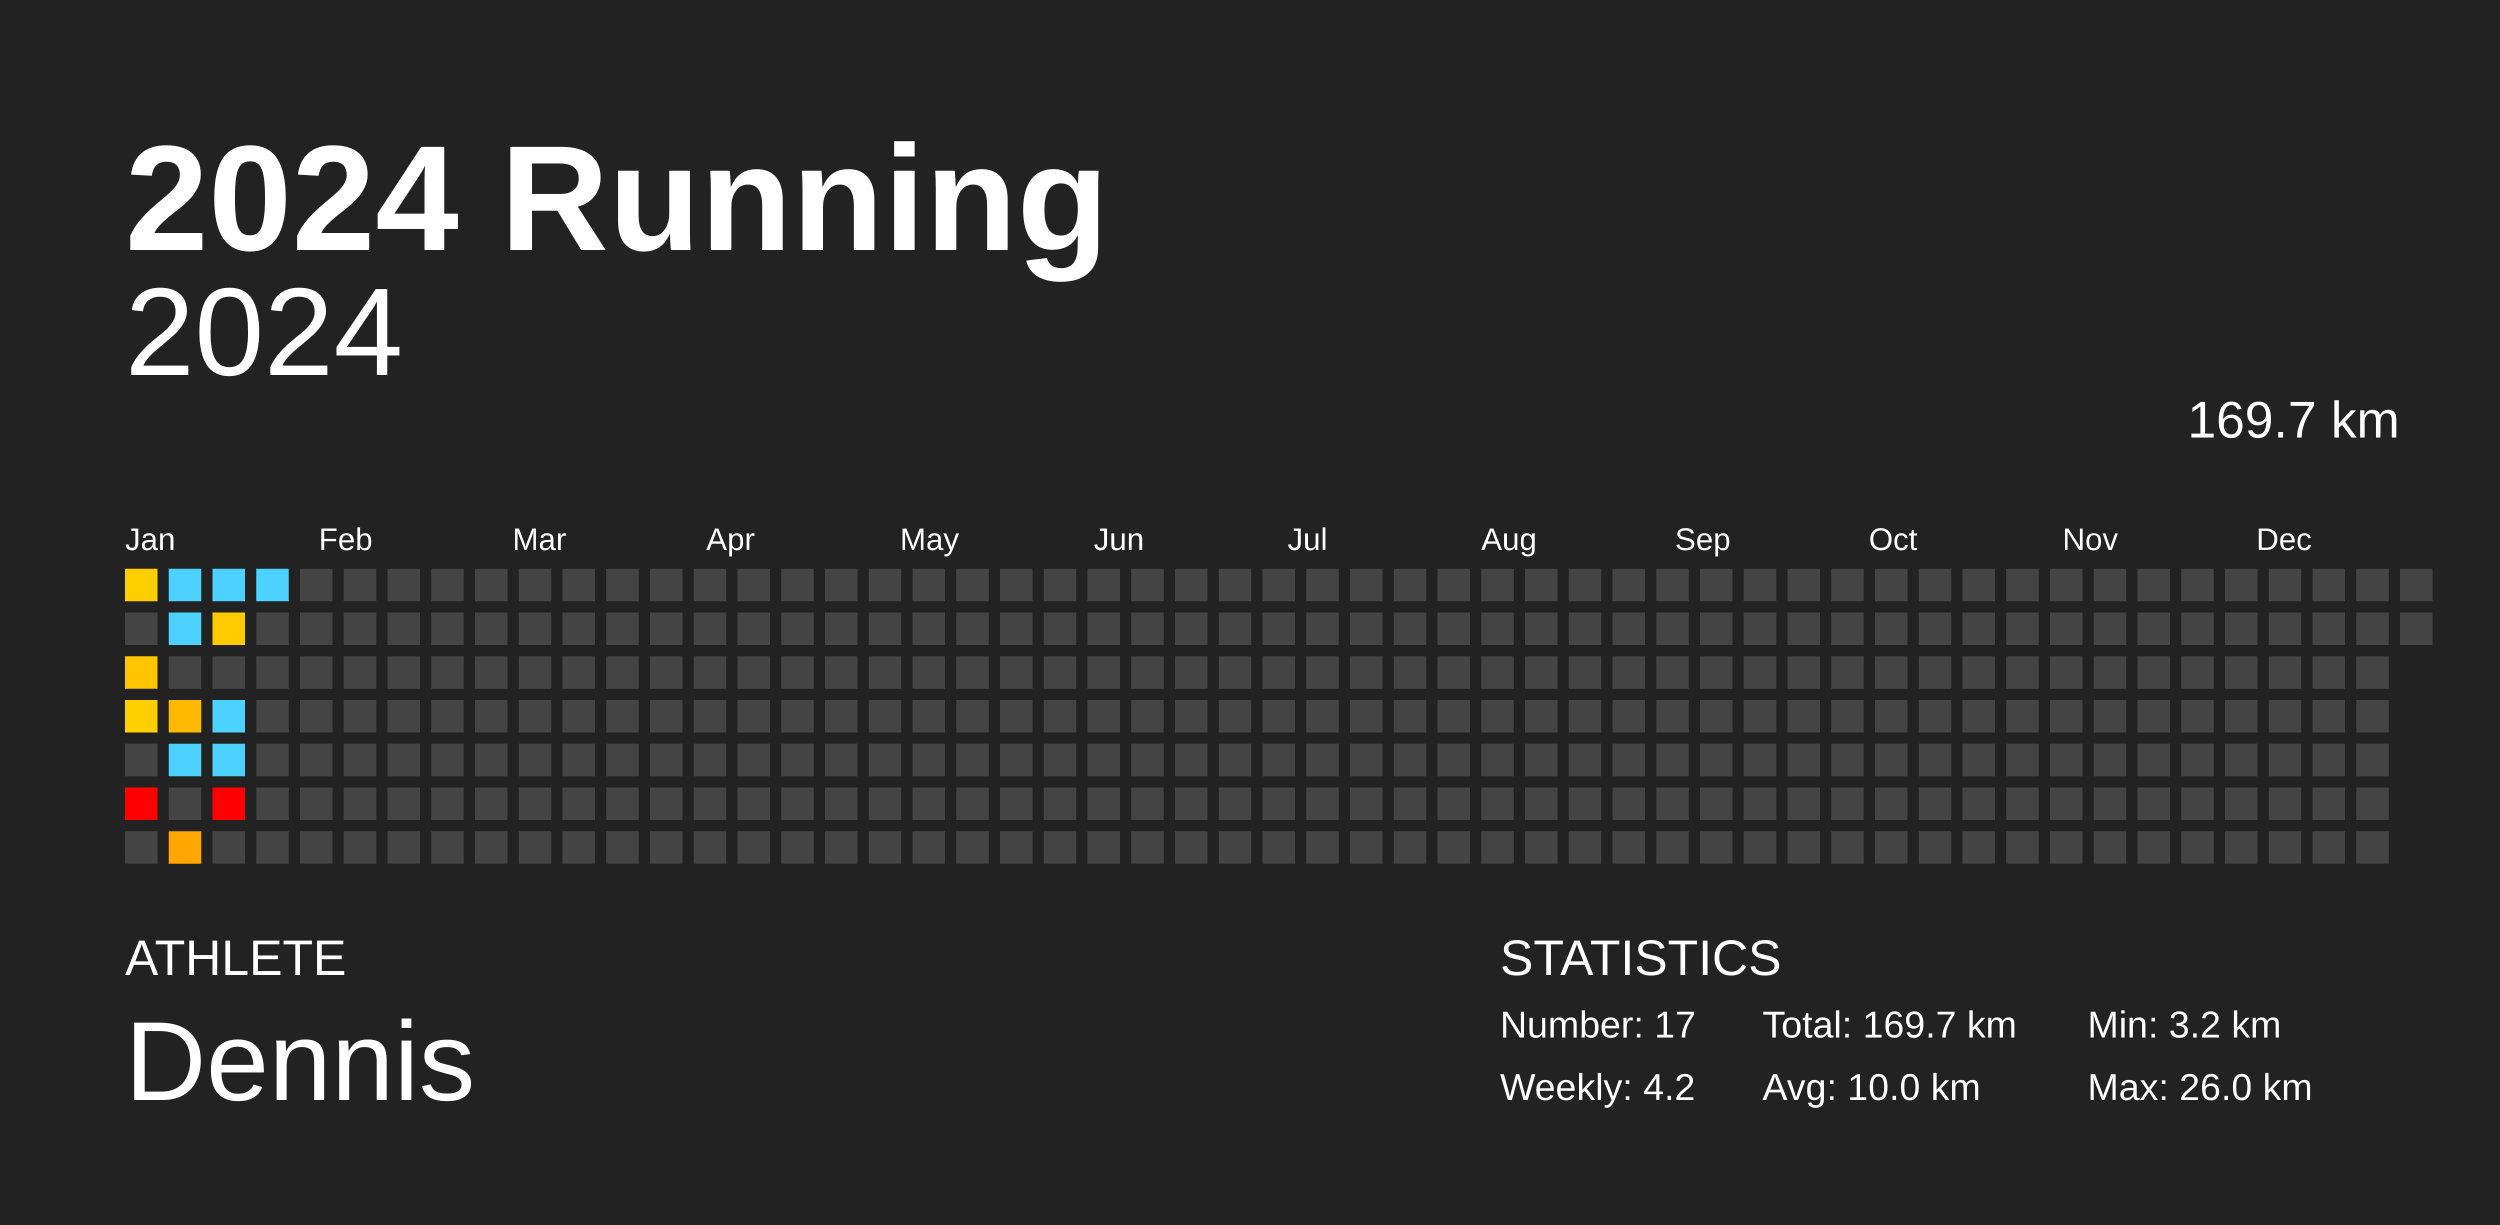
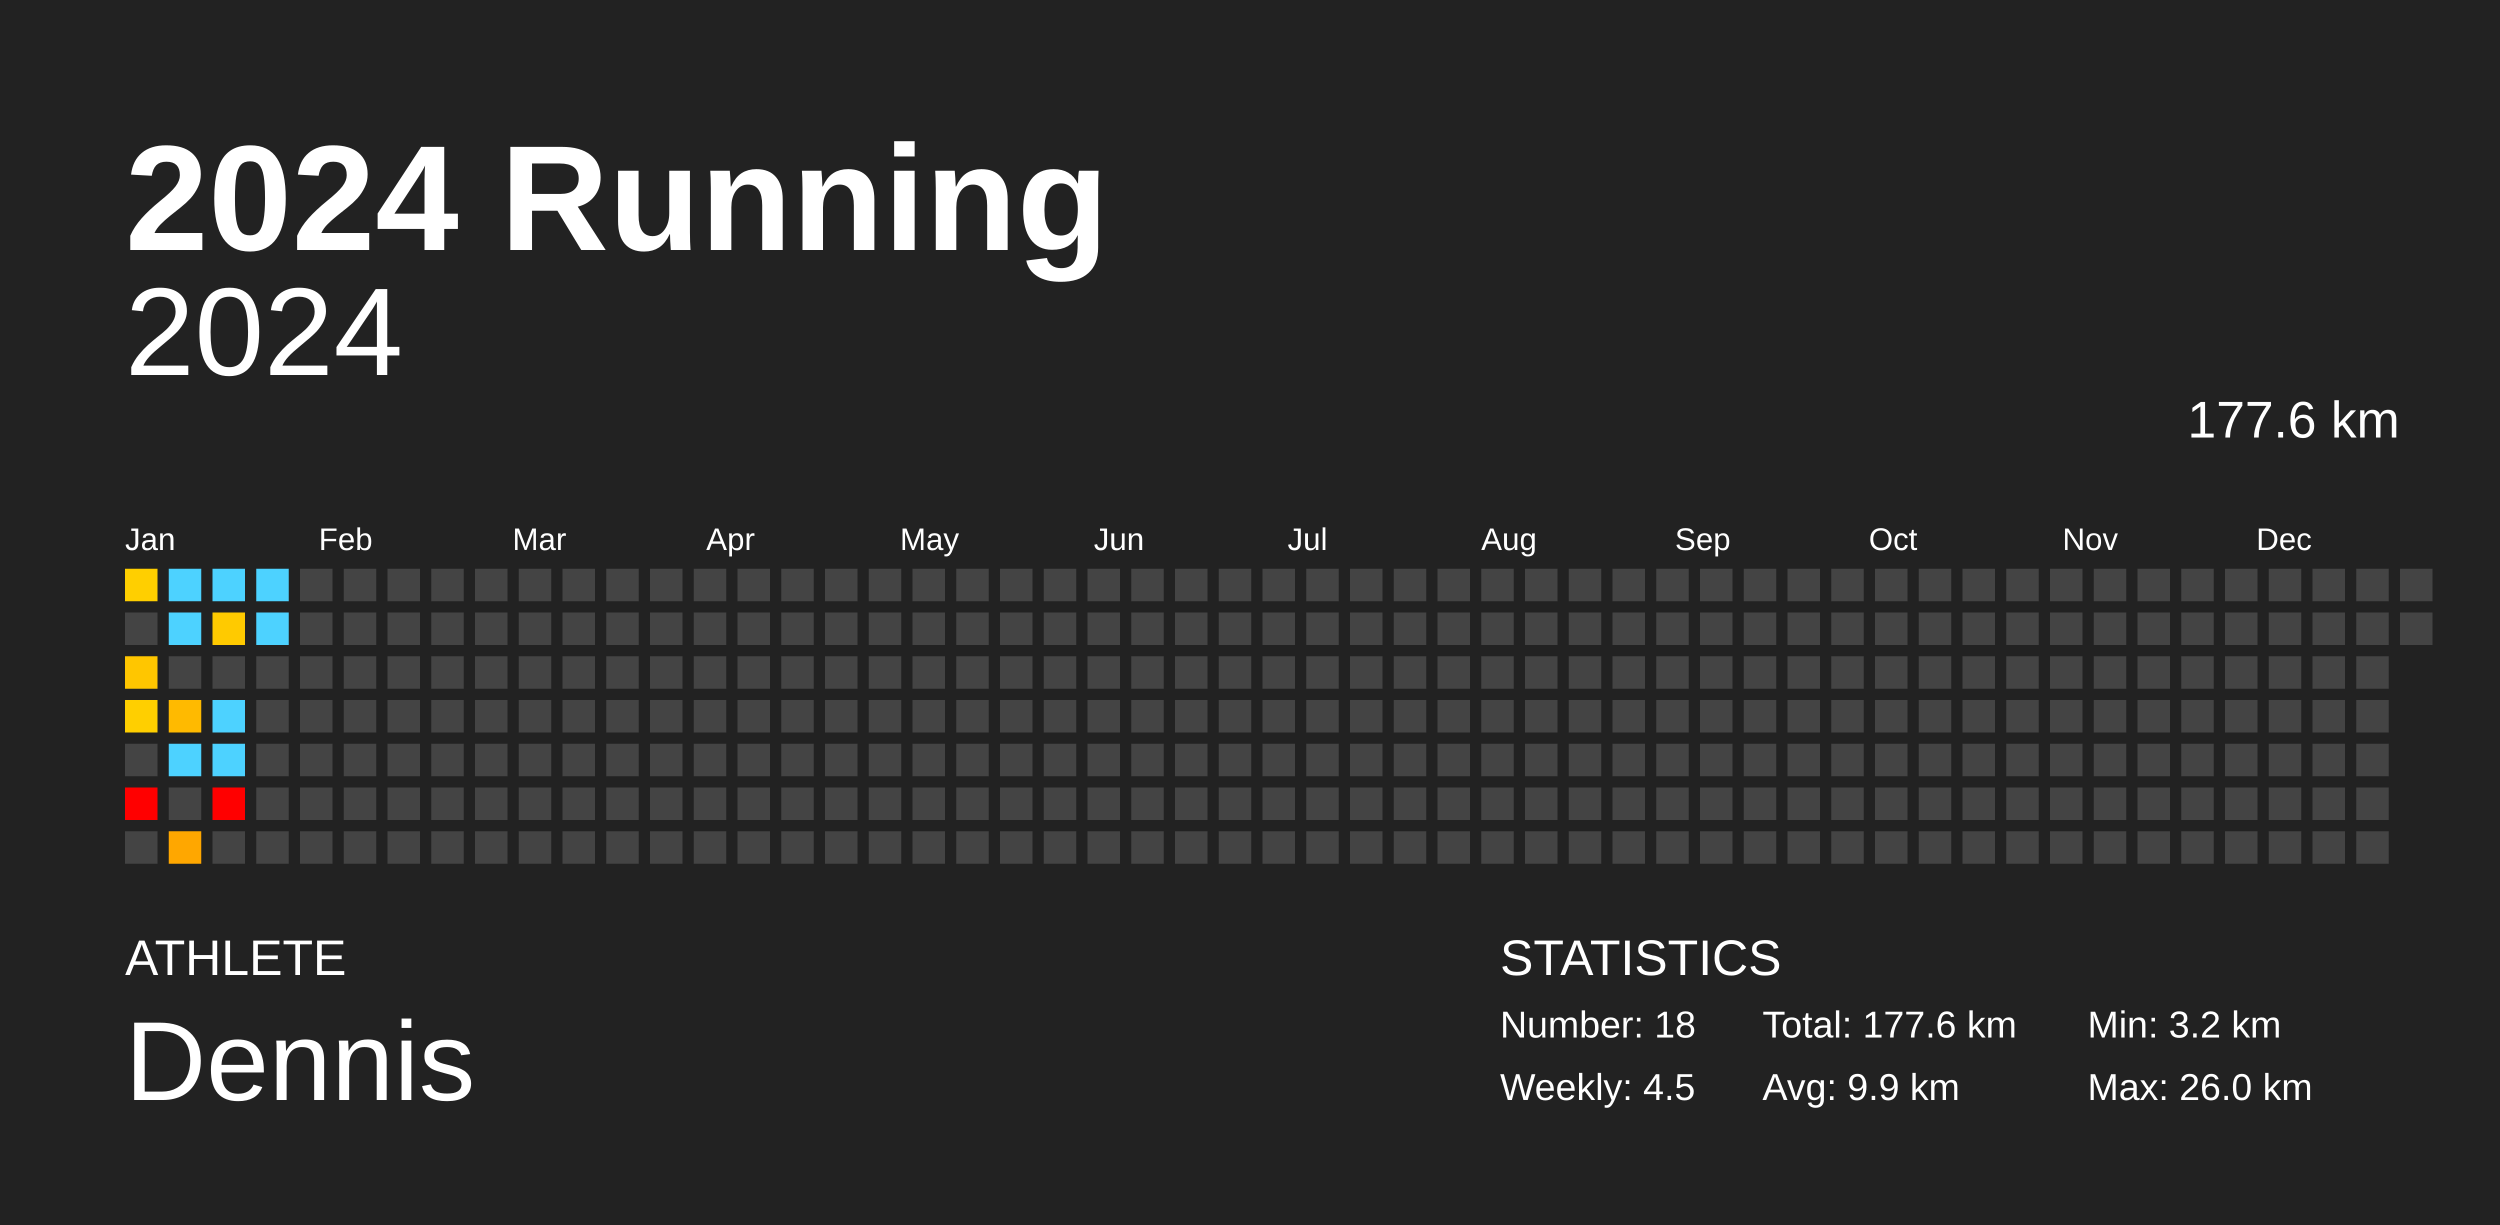
<svg xmlns="http://www.w3.org/2000/svg" baseProfile="full" height="98mm" version="1.1" viewBox="0,0,200,98" width="200mm">
  <defs />
  <rect fill="#222222" height="98" width="200" x="0" y="0" />
  <text fill="#FFFFFF" style="font-size:12px; font-family:Arial; font-weight:bold;" x="10" y="20">2024 Running</text>
  <text fill="#FFFFFF" style="font-size:4px; font-family:Arial" x="10" y="78">ATHLETE</text>
  <text fill="#FFFFFF" style="font-size:9px; font-family:Arial" x="10" y="88">Dennis</text>
  <text fill="#FFFFFF" style="font-size:4px; font-family:Arial" x="120" y="78">STATISTICS</text>
-   <text fill="#FFFFFF" style="font-size:3px; font-family:Arial" x="120" y="83">Number: 17</text>
-   <text fill="#FFFFFF" style="font-size:3px; font-family:Arial" x="120" y="88">Weekly: 4.2</text>
-   <text fill="#FFFFFF" style="font-size:3px; font-family:Arial" x="141" y="83">Total: 169.7 km</text>
-   <text fill="#FFFFFF" style="font-size:3px; font-family:Arial" x="141" y="88">Avg: 10.0 km</text>
+   <text fill="#FFFFFF" style="font-size:3px; font-family:Arial" x="120" y="83">Number: 18</text>
+   <text fill="#FFFFFF" style="font-size:3px; font-family:Arial" x="120" y="88">Weekly: 4.5</text>
+   <text fill="#FFFFFF" style="font-size:3px; font-family:Arial" x="141" y="83">Total: 177.6 km</text>
+   <text fill="#FFFFFF" style="font-size:3px; font-family:Arial" x="141" y="88">Avg: 9.9 km</text>
  <text fill="#FFFFFF" style="font-size:3px; font-family:Arial" x="167" y="83">Min: 3.2 km</text>
  <text fill="#FFFFFF" style="font-size:3px; font-family:Arial" x="167" y="88">Max: 26.0 km</text>
  <text alignment-baseline="hanging" fill="#FFFFFF" style="font-size:10.0px; font-family:Arial;" x="10" y="30">2024</text>
-   <text alignment-baseline="hanging" fill="#FFFFFF" style="font-size:4.125px; font-family:Arial;" x="175" y="35">169.7 km</text>
+   <text alignment-baseline="hanging" fill="#FFFFFF" style="font-size:4.125px; font-family:Arial;" x="175" y="35">177.6 km</text>
  <text fill="#FFFFFF" style="font-size:2.5px; font-family:Arial" x="10.0" y="44">Jan</text>
  <text fill="#FFFFFF" style="font-size:2.5px; font-family:Arial" x="25.5" y="44">Feb</text>
  <text fill="#FFFFFF" style="font-size:2.5px; font-family:Arial" x="41.0" y="44">Mar</text>
  <text fill="#FFFFFF" style="font-size:2.5px; font-family:Arial" x="56.5" y="44">Apr</text>
  <text fill="#FFFFFF" style="font-size:2.5px; font-family:Arial" x="72.0" y="44">May</text>
  <text fill="#FFFFFF" style="font-size:2.5px; font-family:Arial" x="87.5" y="44">Jun</text>
  <text fill="#FFFFFF" style="font-size:2.5px; font-family:Arial" x="103.0" y="44">Jul</text>
  <text fill="#FFFFFF" style="font-size:2.5px; font-family:Arial" x="118.5" y="44">Aug</text>
  <text fill="#FFFFFF" style="font-size:2.5px; font-family:Arial" x="134.0" y="44">Sep</text>
  <text fill="#FFFFFF" style="font-size:2.5px; font-family:Arial" x="149.5" y="44">Oct</text>
  <text fill="#FFFFFF" style="font-size:2.5px; font-family:Arial" x="165.0" y="44">Nov</text>
  <text fill="#FFFFFF" style="font-size:2.5px; font-family:Arial" x="180.5" y="44">Dec</text>
  <rect fill="#ffcf00" height="2.6" width="2.6" x="10.0" y="45.5" />
  <rect fill="#444444" height="2.6" width="2.6" x="10.0" y="49.0" />
  <rect fill="#ffc600" height="2.6" width="2.6" x="10.0" y="52.5" />
  <rect fill="#ffcf00" height="2.6" width="2.6" x="10.0" y="56.0" />
  <rect fill="#444444" height="2.6" width="2.6" x="10.0" y="59.5" />
  <rect fill="red" height="2.6" width="2.6" x="10.0" y="63.0" />
  <rect fill="#444444" height="2.6" width="2.6" x="10.0" y="66.5" />
  <rect fill="#4dd2ff" height="2.6" width="2.6" x="13.5" y="45.5" />
  <rect fill="#4dd2ff" height="2.6" width="2.6" x="13.5" y="49.0" />
  <rect fill="#444444" height="2.6" width="2.6" x="13.5" y="52.5" />
  <rect fill="#ffba00" height="2.6" width="2.6" x="13.5" y="56.0" />
  <rect fill="#4dd2ff" height="2.6" width="2.6" x="13.5" y="59.5" />
  <rect fill="#444444" height="2.6" width="2.6" x="13.5" y="63.0" />
  <rect fill="#ffa700" height="2.6" width="2.6" x="13.5" y="66.5" />
  <rect fill="#4dd2ff" height="2.6" width="2.6" x="17.0" y="45.5" />
  <rect fill="#ffca00" height="2.6" width="2.6" x="17.0" y="49.0" />
  <rect fill="#444444" height="2.6" width="2.6" x="17.0" y="52.5" />
  <rect fill="#4dd2ff" height="2.6" width="2.6" x="17.0" y="56.0" />
  <rect fill="#4dd2ff" height="2.6" width="2.6" x="17.0" y="59.5" />
  <rect fill="red" height="2.6" width="2.6" x="17.0" y="63.0" />
  <rect fill="#444444" height="2.6" width="2.6" x="17.0" y="66.5" />
  <rect fill="#4dd2ff" height="2.6" width="2.6" x="20.5" y="45.5" />
-   <rect fill="#444444" height="2.6" width="2.6" x="20.5" y="49.0" />
+   <rect fill="#4dd2ff" height="2.6" width="2.6" x="20.5" y="49.0" />
  <rect fill="#444444" height="2.6" width="2.6" x="20.5" y="52.5" />
  <rect fill="#444444" height="2.6" width="2.6" x="20.5" y="56.0" />
  <rect fill="#444444" height="2.6" width="2.6" x="20.5" y="59.5" />
  <rect fill="#444444" height="2.6" width="2.6" x="20.5" y="63.0" />
  <rect fill="#444444" height="2.6" width="2.6" x="20.5" y="66.5" />
  <rect fill="#444444" height="2.6" width="2.6" x="24.0" y="45.5" />
  <rect fill="#444444" height="2.6" width="2.6" x="24.0" y="49.0" />
  <rect fill="#444444" height="2.6" width="2.6" x="24.0" y="52.5" />
  <rect fill="#444444" height="2.6" width="2.6" x="24.0" y="56.0" />
  <rect fill="#444444" height="2.6" width="2.6" x="24.0" y="59.5" />
  <rect fill="#444444" height="2.6" width="2.6" x="24.0" y="63.0" />
  <rect fill="#444444" height="2.6" width="2.6" x="24.0" y="66.5" />
  <rect fill="#444444" height="2.6" width="2.6" x="27.5" y="45.5" />
  <rect fill="#444444" height="2.6" width="2.6" x="27.5" y="49.0" />
  <rect fill="#444444" height="2.6" width="2.6" x="27.5" y="52.5" />
  <rect fill="#444444" height="2.6" width="2.6" x="27.5" y="56.0" />
  <rect fill="#444444" height="2.6" width="2.6" x="27.5" y="59.5" />
  <rect fill="#444444" height="2.6" width="2.6" x="27.5" y="63.0" />
  <rect fill="#444444" height="2.6" width="2.6" x="27.5" y="66.5" />
  <rect fill="#444444" height="2.6" width="2.6" x="31.0" y="45.5" />
  <rect fill="#444444" height="2.6" width="2.6" x="31.0" y="49.0" />
  <rect fill="#444444" height="2.6" width="2.6" x="31.0" y="52.5" />
  <rect fill="#444444" height="2.6" width="2.6" x="31.0" y="56.0" />
  <rect fill="#444444" height="2.6" width="2.6" x="31.0" y="59.5" />
  <rect fill="#444444" height="2.6" width="2.6" x="31.0" y="63.0" />
  <rect fill="#444444" height="2.6" width="2.6" x="31.0" y="66.5" />
  <rect fill="#444444" height="2.6" width="2.6" x="34.5" y="45.5" />
  <rect fill="#444444" height="2.6" width="2.6" x="34.5" y="49.0" />
  <rect fill="#444444" height="2.6" width="2.6" x="34.5" y="52.5" />
  <rect fill="#444444" height="2.6" width="2.6" x="34.5" y="56.0" />
  <rect fill="#444444" height="2.6" width="2.6" x="34.5" y="59.5" />
  <rect fill="#444444" height="2.6" width="2.6" x="34.5" y="63.0" />
  <rect fill="#444444" height="2.6" width="2.6" x="34.5" y="66.5" />
  <rect fill="#444444" height="2.6" width="2.6" x="38.0" y="45.5" />
  <rect fill="#444444" height="2.6" width="2.6" x="38.0" y="49.0" />
  <rect fill="#444444" height="2.6" width="2.6" x="38.0" y="52.5" />
  <rect fill="#444444" height="2.6" width="2.6" x="38.0" y="56.0" />
  <rect fill="#444444" height="2.6" width="2.6" x="38.0" y="59.5" />
  <rect fill="#444444" height="2.6" width="2.6" x="38.0" y="63.0" />
  <rect fill="#444444" height="2.6" width="2.6" x="38.0" y="66.5" />
  <rect fill="#444444" height="2.6" width="2.6" x="41.5" y="45.5" />
  <rect fill="#444444" height="2.6" width="2.6" x="41.5" y="49.0" />
  <rect fill="#444444" height="2.6" width="2.6" x="41.5" y="52.5" />
  <rect fill="#444444" height="2.6" width="2.6" x="41.5" y="56.0" />
  <rect fill="#444444" height="2.6" width="2.6" x="41.5" y="59.5" />
  <rect fill="#444444" height="2.6" width="2.6" x="41.5" y="63.0" />
  <rect fill="#444444" height="2.6" width="2.6" x="41.5" y="66.5" />
  <rect fill="#444444" height="2.6" width="2.6" x="45.0" y="45.5" />
  <rect fill="#444444" height="2.6" width="2.6" x="45.0" y="49.0" />
  <rect fill="#444444" height="2.6" width="2.6" x="45.0" y="52.5" />
  <rect fill="#444444" height="2.6" width="2.6" x="45.0" y="56.0" />
  <rect fill="#444444" height="2.6" width="2.6" x="45.0" y="59.5" />
  <rect fill="#444444" height="2.6" width="2.6" x="45.0" y="63.0" />
  <rect fill="#444444" height="2.6" width="2.6" x="45.0" y="66.5" />
  <rect fill="#444444" height="2.6" width="2.6" x="48.5" y="45.5" />
  <rect fill="#444444" height="2.6" width="2.6" x="48.5" y="49.0" />
  <rect fill="#444444" height="2.6" width="2.6" x="48.5" y="52.5" />
  <rect fill="#444444" height="2.6" width="2.6" x="48.5" y="56.0" />
  <rect fill="#444444" height="2.6" width="2.6" x="48.5" y="59.5" />
  <rect fill="#444444" height="2.6" width="2.6" x="48.5" y="63.0" />
  <rect fill="#444444" height="2.6" width="2.6" x="48.5" y="66.5" />
  <rect fill="#444444" height="2.6" width="2.6" x="52.0" y="45.5" />
  <rect fill="#444444" height="2.6" width="2.6" x="52.0" y="49.0" />
  <rect fill="#444444" height="2.6" width="2.6" x="52.0" y="52.5" />
  <rect fill="#444444" height="2.6" width="2.6" x="52.0" y="56.0" />
  <rect fill="#444444" height="2.6" width="2.6" x="52.0" y="59.5" />
  <rect fill="#444444" height="2.6" width="2.6" x="52.0" y="63.0" />
  <rect fill="#444444" height="2.6" width="2.6" x="52.0" y="66.5" />
  <rect fill="#444444" height="2.6" width="2.6" x="55.5" y="45.5" />
  <rect fill="#444444" height="2.6" width="2.6" x="55.5" y="49.0" />
  <rect fill="#444444" height="2.6" width="2.6" x="55.5" y="52.5" />
  <rect fill="#444444" height="2.6" width="2.6" x="55.5" y="56.0" />
  <rect fill="#444444" height="2.6" width="2.6" x="55.5" y="59.5" />
  <rect fill="#444444" height="2.6" width="2.6" x="55.5" y="63.0" />
  <rect fill="#444444" height="2.6" width="2.6" x="55.5" y="66.5" />
  <rect fill="#444444" height="2.6" width="2.6" x="59.0" y="45.5" />
  <rect fill="#444444" height="2.6" width="2.6" x="59.0" y="49.0" />
  <rect fill="#444444" height="2.6" width="2.6" x="59.0" y="52.5" />
  <rect fill="#444444" height="2.6" width="2.6" x="59.0" y="56.0" />
  <rect fill="#444444" height="2.6" width="2.6" x="59.0" y="59.5" />
  <rect fill="#444444" height="2.6" width="2.6" x="59.0" y="63.0" />
  <rect fill="#444444" height="2.6" width="2.6" x="59.0" y="66.5" />
  <rect fill="#444444" height="2.6" width="2.6" x="62.5" y="45.5" />
  <rect fill="#444444" height="2.6" width="2.6" x="62.5" y="49.0" />
  <rect fill="#444444" height="2.6" width="2.6" x="62.5" y="52.5" />
  <rect fill="#444444" height="2.6" width="2.6" x="62.5" y="56.0" />
  <rect fill="#444444" height="2.6" width="2.6" x="62.5" y="59.5" />
  <rect fill="#444444" height="2.6" width="2.6" x="62.5" y="63.0" />
  <rect fill="#444444" height="2.6" width="2.6" x="62.5" y="66.5" />
  <rect fill="#444444" height="2.6" width="2.6" x="66.0" y="45.5" />
  <rect fill="#444444" height="2.6" width="2.6" x="66.0" y="49.0" />
  <rect fill="#444444" height="2.6" width="2.6" x="66.0" y="52.5" />
  <rect fill="#444444" height="2.6" width="2.6" x="66.0" y="56.0" />
  <rect fill="#444444" height="2.6" width="2.6" x="66.0" y="59.5" />
  <rect fill="#444444" height="2.6" width="2.6" x="66.0" y="63.0" />
  <rect fill="#444444" height="2.6" width="2.6" x="66.0" y="66.5" />
  <rect fill="#444444" height="2.6" width="2.6" x="69.5" y="45.5" />
  <rect fill="#444444" height="2.6" width="2.6" x="69.5" y="49.0" />
  <rect fill="#444444" height="2.6" width="2.6" x="69.5" y="52.5" />
  <rect fill="#444444" height="2.6" width="2.6" x="69.5" y="56.0" />
  <rect fill="#444444" height="2.6" width="2.6" x="69.5" y="59.5" />
  <rect fill="#444444" height="2.6" width="2.6" x="69.5" y="63.0" />
  <rect fill="#444444" height="2.6" width="2.6" x="69.5" y="66.5" />
  <rect fill="#444444" height="2.6" width="2.6" x="73.0" y="45.5" />
  <rect fill="#444444" height="2.6" width="2.6" x="73.0" y="49.0" />
  <rect fill="#444444" height="2.6" width="2.6" x="73.0" y="52.5" />
  <rect fill="#444444" height="2.6" width="2.6" x="73.0" y="56.0" />
  <rect fill="#444444" height="2.6" width="2.6" x="73.0" y="59.5" />
  <rect fill="#444444" height="2.6" width="2.6" x="73.0" y="63.0" />
  <rect fill="#444444" height="2.6" width="2.6" x="73.0" y="66.5" />
  <rect fill="#444444" height="2.6" width="2.6" x="76.5" y="45.5" />
  <rect fill="#444444" height="2.6" width="2.6" x="76.5" y="49.0" />
  <rect fill="#444444" height="2.6" width="2.6" x="76.5" y="52.5" />
  <rect fill="#444444" height="2.6" width="2.6" x="76.5" y="56.0" />
  <rect fill="#444444" height="2.6" width="2.6" x="76.5" y="59.5" />
  <rect fill="#444444" height="2.6" width="2.6" x="76.5" y="63.0" />
  <rect fill="#444444" height="2.6" width="2.6" x="76.5" y="66.5" />
  <rect fill="#444444" height="2.6" width="2.6" x="80.0" y="45.5" />
  <rect fill="#444444" height="2.6" width="2.6" x="80.0" y="49.0" />
  <rect fill="#444444" height="2.6" width="2.6" x="80.0" y="52.5" />
  <rect fill="#444444" height="2.6" width="2.6" x="80.0" y="56.0" />
  <rect fill="#444444" height="2.6" width="2.6" x="80.0" y="59.5" />
  <rect fill="#444444" height="2.6" width="2.6" x="80.0" y="63.0" />
  <rect fill="#444444" height="2.6" width="2.6" x="80.0" y="66.5" />
  <rect fill="#444444" height="2.6" width="2.6" x="83.5" y="45.5" />
  <rect fill="#444444" height="2.6" width="2.6" x="83.5" y="49.0" />
  <rect fill="#444444" height="2.6" width="2.6" x="83.5" y="52.5" />
  <rect fill="#444444" height="2.6" width="2.6" x="83.5" y="56.0" />
  <rect fill="#444444" height="2.6" width="2.6" x="83.5" y="59.5" />
  <rect fill="#444444" height="2.6" width="2.6" x="83.5" y="63.0" />
  <rect fill="#444444" height="2.6" width="2.6" x="83.5" y="66.5" />
  <rect fill="#444444" height="2.6" width="2.6" x="87.0" y="45.5" />
  <rect fill="#444444" height="2.6" width="2.6" x="87.0" y="49.0" />
  <rect fill="#444444" height="2.6" width="2.6" x="87.0" y="52.5" />
  <rect fill="#444444" height="2.6" width="2.6" x="87.0" y="56.0" />
  <rect fill="#444444" height="2.6" width="2.6" x="87.0" y="59.5" />
  <rect fill="#444444" height="2.6" width="2.6" x="87.0" y="63.0" />
  <rect fill="#444444" height="2.6" width="2.6" x="87.0" y="66.5" />
  <rect fill="#444444" height="2.6" width="2.6" x="90.5" y="45.5" />
  <rect fill="#444444" height="2.6" width="2.6" x="90.5" y="49.0" />
  <rect fill="#444444" height="2.6" width="2.6" x="90.5" y="52.5" />
  <rect fill="#444444" height="2.6" width="2.6" x="90.5" y="56.0" />
  <rect fill="#444444" height="2.6" width="2.6" x="90.5" y="59.5" />
  <rect fill="#444444" height="2.6" width="2.6" x="90.5" y="63.0" />
  <rect fill="#444444" height="2.6" width="2.6" x="90.5" y="66.5" />
  <rect fill="#444444" height="2.6" width="2.6" x="94.0" y="45.5" />
  <rect fill="#444444" height="2.6" width="2.6" x="94.0" y="49.0" />
  <rect fill="#444444" height="2.6" width="2.6" x="94.0" y="52.5" />
  <rect fill="#444444" height="2.6" width="2.6" x="94.0" y="56.0" />
  <rect fill="#444444" height="2.6" width="2.6" x="94.0" y="59.5" />
  <rect fill="#444444" height="2.6" width="2.6" x="94.0" y="63.0" />
  <rect fill="#444444" height="2.6" width="2.6" x="94.0" y="66.5" />
  <rect fill="#444444" height="2.6" width="2.6" x="97.5" y="45.5" />
  <rect fill="#444444" height="2.6" width="2.6" x="97.5" y="49.0" />
  <rect fill="#444444" height="2.6" width="2.6" x="97.5" y="52.5" />
  <rect fill="#444444" height="2.6" width="2.6" x="97.5" y="56.0" />
  <rect fill="#444444" height="2.6" width="2.6" x="97.5" y="59.5" />
  <rect fill="#444444" height="2.6" width="2.6" x="97.5" y="63.0" />
  <rect fill="#444444" height="2.6" width="2.6" x="97.5" y="66.5" />
  <rect fill="#444444" height="2.6" width="2.6" x="101.0" y="45.5" />
  <rect fill="#444444" height="2.6" width="2.6" x="101.0" y="49.0" />
  <rect fill="#444444" height="2.6" width="2.6" x="101.0" y="52.5" />
  <rect fill="#444444" height="2.6" width="2.6" x="101.0" y="56.0" />
  <rect fill="#444444" height="2.6" width="2.6" x="101.0" y="59.5" />
  <rect fill="#444444" height="2.6" width="2.6" x="101.0" y="63.0" />
  <rect fill="#444444" height="2.6" width="2.6" x="101.0" y="66.5" />
  <rect fill="#444444" height="2.6" width="2.6" x="104.5" y="45.5" />
  <rect fill="#444444" height="2.6" width="2.6" x="104.5" y="49.0" />
  <rect fill="#444444" height="2.6" width="2.6" x="104.5" y="52.5" />
  <rect fill="#444444" height="2.6" width="2.6" x="104.5" y="56.0" />
  <rect fill="#444444" height="2.6" width="2.6" x="104.5" y="59.5" />
  <rect fill="#444444" height="2.6" width="2.6" x="104.5" y="63.0" />
  <rect fill="#444444" height="2.6" width="2.6" x="104.5" y="66.5" />
  <rect fill="#444444" height="2.6" width="2.6" x="108.0" y="45.5" />
  <rect fill="#444444" height="2.6" width="2.6" x="108.0" y="49.0" />
  <rect fill="#444444" height="2.6" width="2.6" x="108.0" y="52.5" />
  <rect fill="#444444" height="2.6" width="2.6" x="108.0" y="56.0" />
  <rect fill="#444444" height="2.6" width="2.6" x="108.0" y="59.5" />
  <rect fill="#444444" height="2.6" width="2.6" x="108.0" y="63.0" />
  <rect fill="#444444" height="2.6" width="2.6" x="108.0" y="66.5" />
  <rect fill="#444444" height="2.6" width="2.6" x="111.5" y="45.5" />
  <rect fill="#444444" height="2.6" width="2.6" x="111.5" y="49.0" />
  <rect fill="#444444" height="2.6" width="2.6" x="111.5" y="52.5" />
  <rect fill="#444444" height="2.6" width="2.6" x="111.5" y="56.0" />
  <rect fill="#444444" height="2.6" width="2.6" x="111.5" y="59.5" />
  <rect fill="#444444" height="2.6" width="2.6" x="111.5" y="63.0" />
  <rect fill="#444444" height="2.6" width="2.6" x="111.5" y="66.5" />
  <rect fill="#444444" height="2.6" width="2.6" x="115.0" y="45.5" />
  <rect fill="#444444" height="2.6" width="2.6" x="115.0" y="49.0" />
  <rect fill="#444444" height="2.6" width="2.6" x="115.0" y="52.5" />
  <rect fill="#444444" height="2.6" width="2.6" x="115.0" y="56.0" />
  <rect fill="#444444" height="2.6" width="2.6" x="115.0" y="59.5" />
  <rect fill="#444444" height="2.6" width="2.6" x="115.0" y="63.0" />
  <rect fill="#444444" height="2.6" width="2.6" x="115.0" y="66.5" />
  <rect fill="#444444" height="2.6" width="2.6" x="118.5" y="45.5" />
  <rect fill="#444444" height="2.6" width="2.6" x="118.5" y="49.0" />
  <rect fill="#444444" height="2.6" width="2.6" x="118.5" y="52.5" />
  <rect fill="#444444" height="2.6" width="2.6" x="118.5" y="56.0" />
  <rect fill="#444444" height="2.6" width="2.6" x="118.5" y="59.5" />
  <rect fill="#444444" height="2.6" width="2.6" x="118.5" y="63.0" />
  <rect fill="#444444" height="2.6" width="2.6" x="118.5" y="66.5" />
  <rect fill="#444444" height="2.6" width="2.6" x="122.0" y="45.5" />
  <rect fill="#444444" height="2.6" width="2.6" x="122.0" y="49.0" />
  <rect fill="#444444" height="2.6" width="2.6" x="122.0" y="52.5" />
  <rect fill="#444444" height="2.6" width="2.6" x="122.0" y="56.0" />
  <rect fill="#444444" height="2.6" width="2.6" x="122.0" y="59.5" />
  <rect fill="#444444" height="2.6" width="2.6" x="122.0" y="63.0" />
  <rect fill="#444444" height="2.6" width="2.6" x="122.0" y="66.5" />
  <rect fill="#444444" height="2.6" width="2.6" x="125.5" y="45.5" />
  <rect fill="#444444" height="2.6" width="2.6" x="125.5" y="49.0" />
  <rect fill="#444444" height="2.6" width="2.6" x="125.5" y="52.5" />
  <rect fill="#444444" height="2.6" width="2.6" x="125.5" y="56.0" />
  <rect fill="#444444" height="2.6" width="2.6" x="125.5" y="59.5" />
  <rect fill="#444444" height="2.6" width="2.6" x="125.5" y="63.0" />
  <rect fill="#444444" height="2.6" width="2.6" x="125.5" y="66.5" />
  <rect fill="#444444" height="2.6" width="2.6" x="129.0" y="45.5" />
  <rect fill="#444444" height="2.6" width="2.6" x="129.0" y="49.0" />
  <rect fill="#444444" height="2.6" width="2.6" x="129.0" y="52.5" />
  <rect fill="#444444" height="2.6" width="2.6" x="129.0" y="56.0" />
  <rect fill="#444444" height="2.6" width="2.6" x="129.0" y="59.5" />
  <rect fill="#444444" height="2.6" width="2.6" x="129.0" y="63.0" />
  <rect fill="#444444" height="2.6" width="2.6" x="129.0" y="66.5" />
  <rect fill="#444444" height="2.6" width="2.6" x="132.5" y="45.5" />
  <rect fill="#444444" height="2.6" width="2.6" x="132.5" y="49.0" />
  <rect fill="#444444" height="2.6" width="2.6" x="132.5" y="52.5" />
  <rect fill="#444444" height="2.6" width="2.6" x="132.5" y="56.0" />
  <rect fill="#444444" height="2.6" width="2.6" x="132.5" y="59.5" />
  <rect fill="#444444" height="2.6" width="2.6" x="132.5" y="63.0" />
  <rect fill="#444444" height="2.6" width="2.6" x="132.5" y="66.5" />
  <rect fill="#444444" height="2.6" width="2.6" x="136.0" y="45.5" />
  <rect fill="#444444" height="2.6" width="2.6" x="136.0" y="49.0" />
  <rect fill="#444444" height="2.6" width="2.6" x="136.0" y="52.5" />
  <rect fill="#444444" height="2.6" width="2.6" x="136.0" y="56.0" />
  <rect fill="#444444" height="2.6" width="2.6" x="136.0" y="59.5" />
  <rect fill="#444444" height="2.6" width="2.6" x="136.0" y="63.0" />
  <rect fill="#444444" height="2.6" width="2.6" x="136.0" y="66.5" />
  <rect fill="#444444" height="2.6" width="2.6" x="139.5" y="45.5" />
  <rect fill="#444444" height="2.6" width="2.6" x="139.5" y="49.0" />
  <rect fill="#444444" height="2.6" width="2.6" x="139.5" y="52.5" />
  <rect fill="#444444" height="2.6" width="2.6" x="139.5" y="56.0" />
  <rect fill="#444444" height="2.6" width="2.6" x="139.5" y="59.5" />
  <rect fill="#444444" height="2.6" width="2.6" x="139.5" y="63.0" />
  <rect fill="#444444" height="2.6" width="2.6" x="139.5" y="66.5" />
  <rect fill="#444444" height="2.6" width="2.6" x="143.0" y="45.5" />
  <rect fill="#444444" height="2.6" width="2.6" x="143.0" y="49.0" />
  <rect fill="#444444" height="2.6" width="2.6" x="143.0" y="52.5" />
  <rect fill="#444444" height="2.6" width="2.6" x="143.0" y="56.0" />
  <rect fill="#444444" height="2.6" width="2.6" x="143.0" y="59.5" />
  <rect fill="#444444" height="2.6" width="2.6" x="143.0" y="63.0" />
  <rect fill="#444444" height="2.6" width="2.6" x="143.0" y="66.5" />
  <rect fill="#444444" height="2.6" width="2.6" x="146.5" y="45.5" />
  <rect fill="#444444" height="2.6" width="2.6" x="146.5" y="49.0" />
  <rect fill="#444444" height="2.6" width="2.6" x="146.5" y="52.5" />
  <rect fill="#444444" height="2.6" width="2.6" x="146.5" y="56.0" />
  <rect fill="#444444" height="2.6" width="2.6" x="146.5" y="59.5" />
  <rect fill="#444444" height="2.6" width="2.6" x="146.5" y="63.0" />
  <rect fill="#444444" height="2.6" width="2.6" x="146.5" y="66.5" />
  <rect fill="#444444" height="2.6" width="2.6" x="150.0" y="45.5" />
  <rect fill="#444444" height="2.6" width="2.6" x="150.0" y="49.0" />
  <rect fill="#444444" height="2.6" width="2.6" x="150.0" y="52.5" />
  <rect fill="#444444" height="2.6" width="2.6" x="150.0" y="56.0" />
  <rect fill="#444444" height="2.6" width="2.6" x="150.0" y="59.5" />
  <rect fill="#444444" height="2.6" width="2.6" x="150.0" y="63.0" />
  <rect fill="#444444" height="2.6" width="2.6" x="150.0" y="66.5" />
  <rect fill="#444444" height="2.6" width="2.6" x="153.5" y="45.5" />
  <rect fill="#444444" height="2.6" width="2.6" x="153.5" y="49.0" />
  <rect fill="#444444" height="2.6" width="2.6" x="153.5" y="52.5" />
  <rect fill="#444444" height="2.6" width="2.6" x="153.5" y="56.0" />
  <rect fill="#444444" height="2.6" width="2.6" x="153.5" y="59.5" />
  <rect fill="#444444" height="2.6" width="2.6" x="153.5" y="63.0" />
  <rect fill="#444444" height="2.6" width="2.6" x="153.5" y="66.5" />
  <rect fill="#444444" height="2.6" width="2.6" x="157.0" y="45.5" />
  <rect fill="#444444" height="2.6" width="2.6" x="157.0" y="49.0" />
  <rect fill="#444444" height="2.6" width="2.6" x="157.0" y="52.5" />
  <rect fill="#444444" height="2.6" width="2.6" x="157.0" y="56.0" />
  <rect fill="#444444" height="2.6" width="2.6" x="157.0" y="59.5" />
  <rect fill="#444444" height="2.6" width="2.6" x="157.0" y="63.0" />
  <rect fill="#444444" height="2.6" width="2.6" x="157.0" y="66.5" />
  <rect fill="#444444" height="2.6" width="2.6" x="160.5" y="45.5" />
  <rect fill="#444444" height="2.6" width="2.6" x="160.5" y="49.0" />
  <rect fill="#444444" height="2.6" width="2.6" x="160.5" y="52.5" />
  <rect fill="#444444" height="2.6" width="2.6" x="160.5" y="56.0" />
  <rect fill="#444444" height="2.6" width="2.6" x="160.5" y="59.5" />
  <rect fill="#444444" height="2.6" width="2.6" x="160.5" y="63.0" />
  <rect fill="#444444" height="2.6" width="2.6" x="160.5" y="66.5" />
  <rect fill="#444444" height="2.6" width="2.6" x="164.0" y="45.5" />
  <rect fill="#444444" height="2.6" width="2.6" x="164.0" y="49.0" />
  <rect fill="#444444" height="2.6" width="2.6" x="164.0" y="52.5" />
  <rect fill="#444444" height="2.6" width="2.6" x="164.0" y="56.0" />
  <rect fill="#444444" height="2.6" width="2.6" x="164.0" y="59.5" />
  <rect fill="#444444" height="2.6" width="2.6" x="164.0" y="63.0" />
  <rect fill="#444444" height="2.6" width="2.6" x="164.0" y="66.5" />
  <rect fill="#444444" height="2.6" width="2.6" x="167.5" y="45.5" />
  <rect fill="#444444" height="2.6" width="2.6" x="167.5" y="49.0" />
  <rect fill="#444444" height="2.6" width="2.6" x="167.5" y="52.5" />
  <rect fill="#444444" height="2.6" width="2.6" x="167.5" y="56.0" />
  <rect fill="#444444" height="2.6" width="2.6" x="167.5" y="59.5" />
  <rect fill="#444444" height="2.6" width="2.6" x="167.5" y="63.0" />
  <rect fill="#444444" height="2.6" width="2.6" x="167.5" y="66.5" />
  <rect fill="#444444" height="2.6" width="2.6" x="171.0" y="45.5" />
  <rect fill="#444444" height="2.6" width="2.6" x="171.0" y="49.0" />
  <rect fill="#444444" height="2.6" width="2.6" x="171.0" y="52.5" />
  <rect fill="#444444" height="2.6" width="2.6" x="171.0" y="56.0" />
  <rect fill="#444444" height="2.6" width="2.6" x="171.0" y="59.5" />
  <rect fill="#444444" height="2.6" width="2.6" x="171.0" y="63.0" />
  <rect fill="#444444" height="2.6" width="2.6" x="171.0" y="66.5" />
  <rect fill="#444444" height="2.6" width="2.6" x="174.5" y="45.5" />
  <rect fill="#444444" height="2.6" width="2.6" x="174.5" y="49.0" />
  <rect fill="#444444" height="2.6" width="2.6" x="174.5" y="52.5" />
  <rect fill="#444444" height="2.6" width="2.6" x="174.5" y="56.0" />
  <rect fill="#444444" height="2.6" width="2.6" x="174.5" y="59.5" />
  <rect fill="#444444" height="2.6" width="2.6" x="174.5" y="63.0" />
  <rect fill="#444444" height="2.6" width="2.6" x="174.5" y="66.5" />
  <rect fill="#444444" height="2.6" width="2.6" x="178.0" y="45.5" />
  <rect fill="#444444" height="2.6" width="2.6" x="178.0" y="49.0" />
  <rect fill="#444444" height="2.6" width="2.6" x="178.0" y="52.5" />
  <rect fill="#444444" height="2.6" width="2.6" x="178.0" y="56.0" />
  <rect fill="#444444" height="2.6" width="2.6" x="178.0" y="59.5" />
  <rect fill="#444444" height="2.6" width="2.6" x="178.0" y="63.0" />
  <rect fill="#444444" height="2.6" width="2.6" x="178.0" y="66.5" />
  <rect fill="#444444" height="2.6" width="2.6" x="181.5" y="45.5" />
  <rect fill="#444444" height="2.6" width="2.6" x="181.5" y="49.0" />
  <rect fill="#444444" height="2.6" width="2.6" x="181.5" y="52.5" />
  <rect fill="#444444" height="2.6" width="2.6" x="181.5" y="56.0" />
  <rect fill="#444444" height="2.6" width="2.6" x="181.5" y="59.5" />
  <rect fill="#444444" height="2.6" width="2.6" x="181.5" y="63.0" />
  <rect fill="#444444" height="2.6" width="2.6" x="181.5" y="66.5" />
  <rect fill="#444444" height="2.6" width="2.6" x="185.0" y="45.5" />
  <rect fill="#444444" height="2.6" width="2.6" x="185.0" y="49.0" />
  <rect fill="#444444" height="2.6" width="2.6" x="185.0" y="52.5" />
  <rect fill="#444444" height="2.6" width="2.6" x="185.0" y="56.0" />
  <rect fill="#444444" height="2.6" width="2.6" x="185.0" y="59.5" />
  <rect fill="#444444" height="2.6" width="2.6" x="185.0" y="63.0" />
  <rect fill="#444444" height="2.6" width="2.6" x="185.0" y="66.5" />
  <rect fill="#444444" height="2.6" width="2.6" x="188.5" y="45.5" />
  <rect fill="#444444" height="2.6" width="2.6" x="188.5" y="49.0" />
  <rect fill="#444444" height="2.6" width="2.6" x="188.5" y="52.5" />
  <rect fill="#444444" height="2.6" width="2.6" x="188.5" y="56.0" />
  <rect fill="#444444" height="2.6" width="2.6" x="188.5" y="59.5" />
  <rect fill="#444444" height="2.6" width="2.6" x="188.5" y="63.0" />
  <rect fill="#444444" height="2.6" width="2.6" x="188.5" y="66.5" />
  <rect fill="#444444" height="2.6" width="2.6" x="192.0" y="45.5" />
  <rect fill="#444444" height="2.6" width="2.6" x="192.0" y="49.0" />
</svg>
